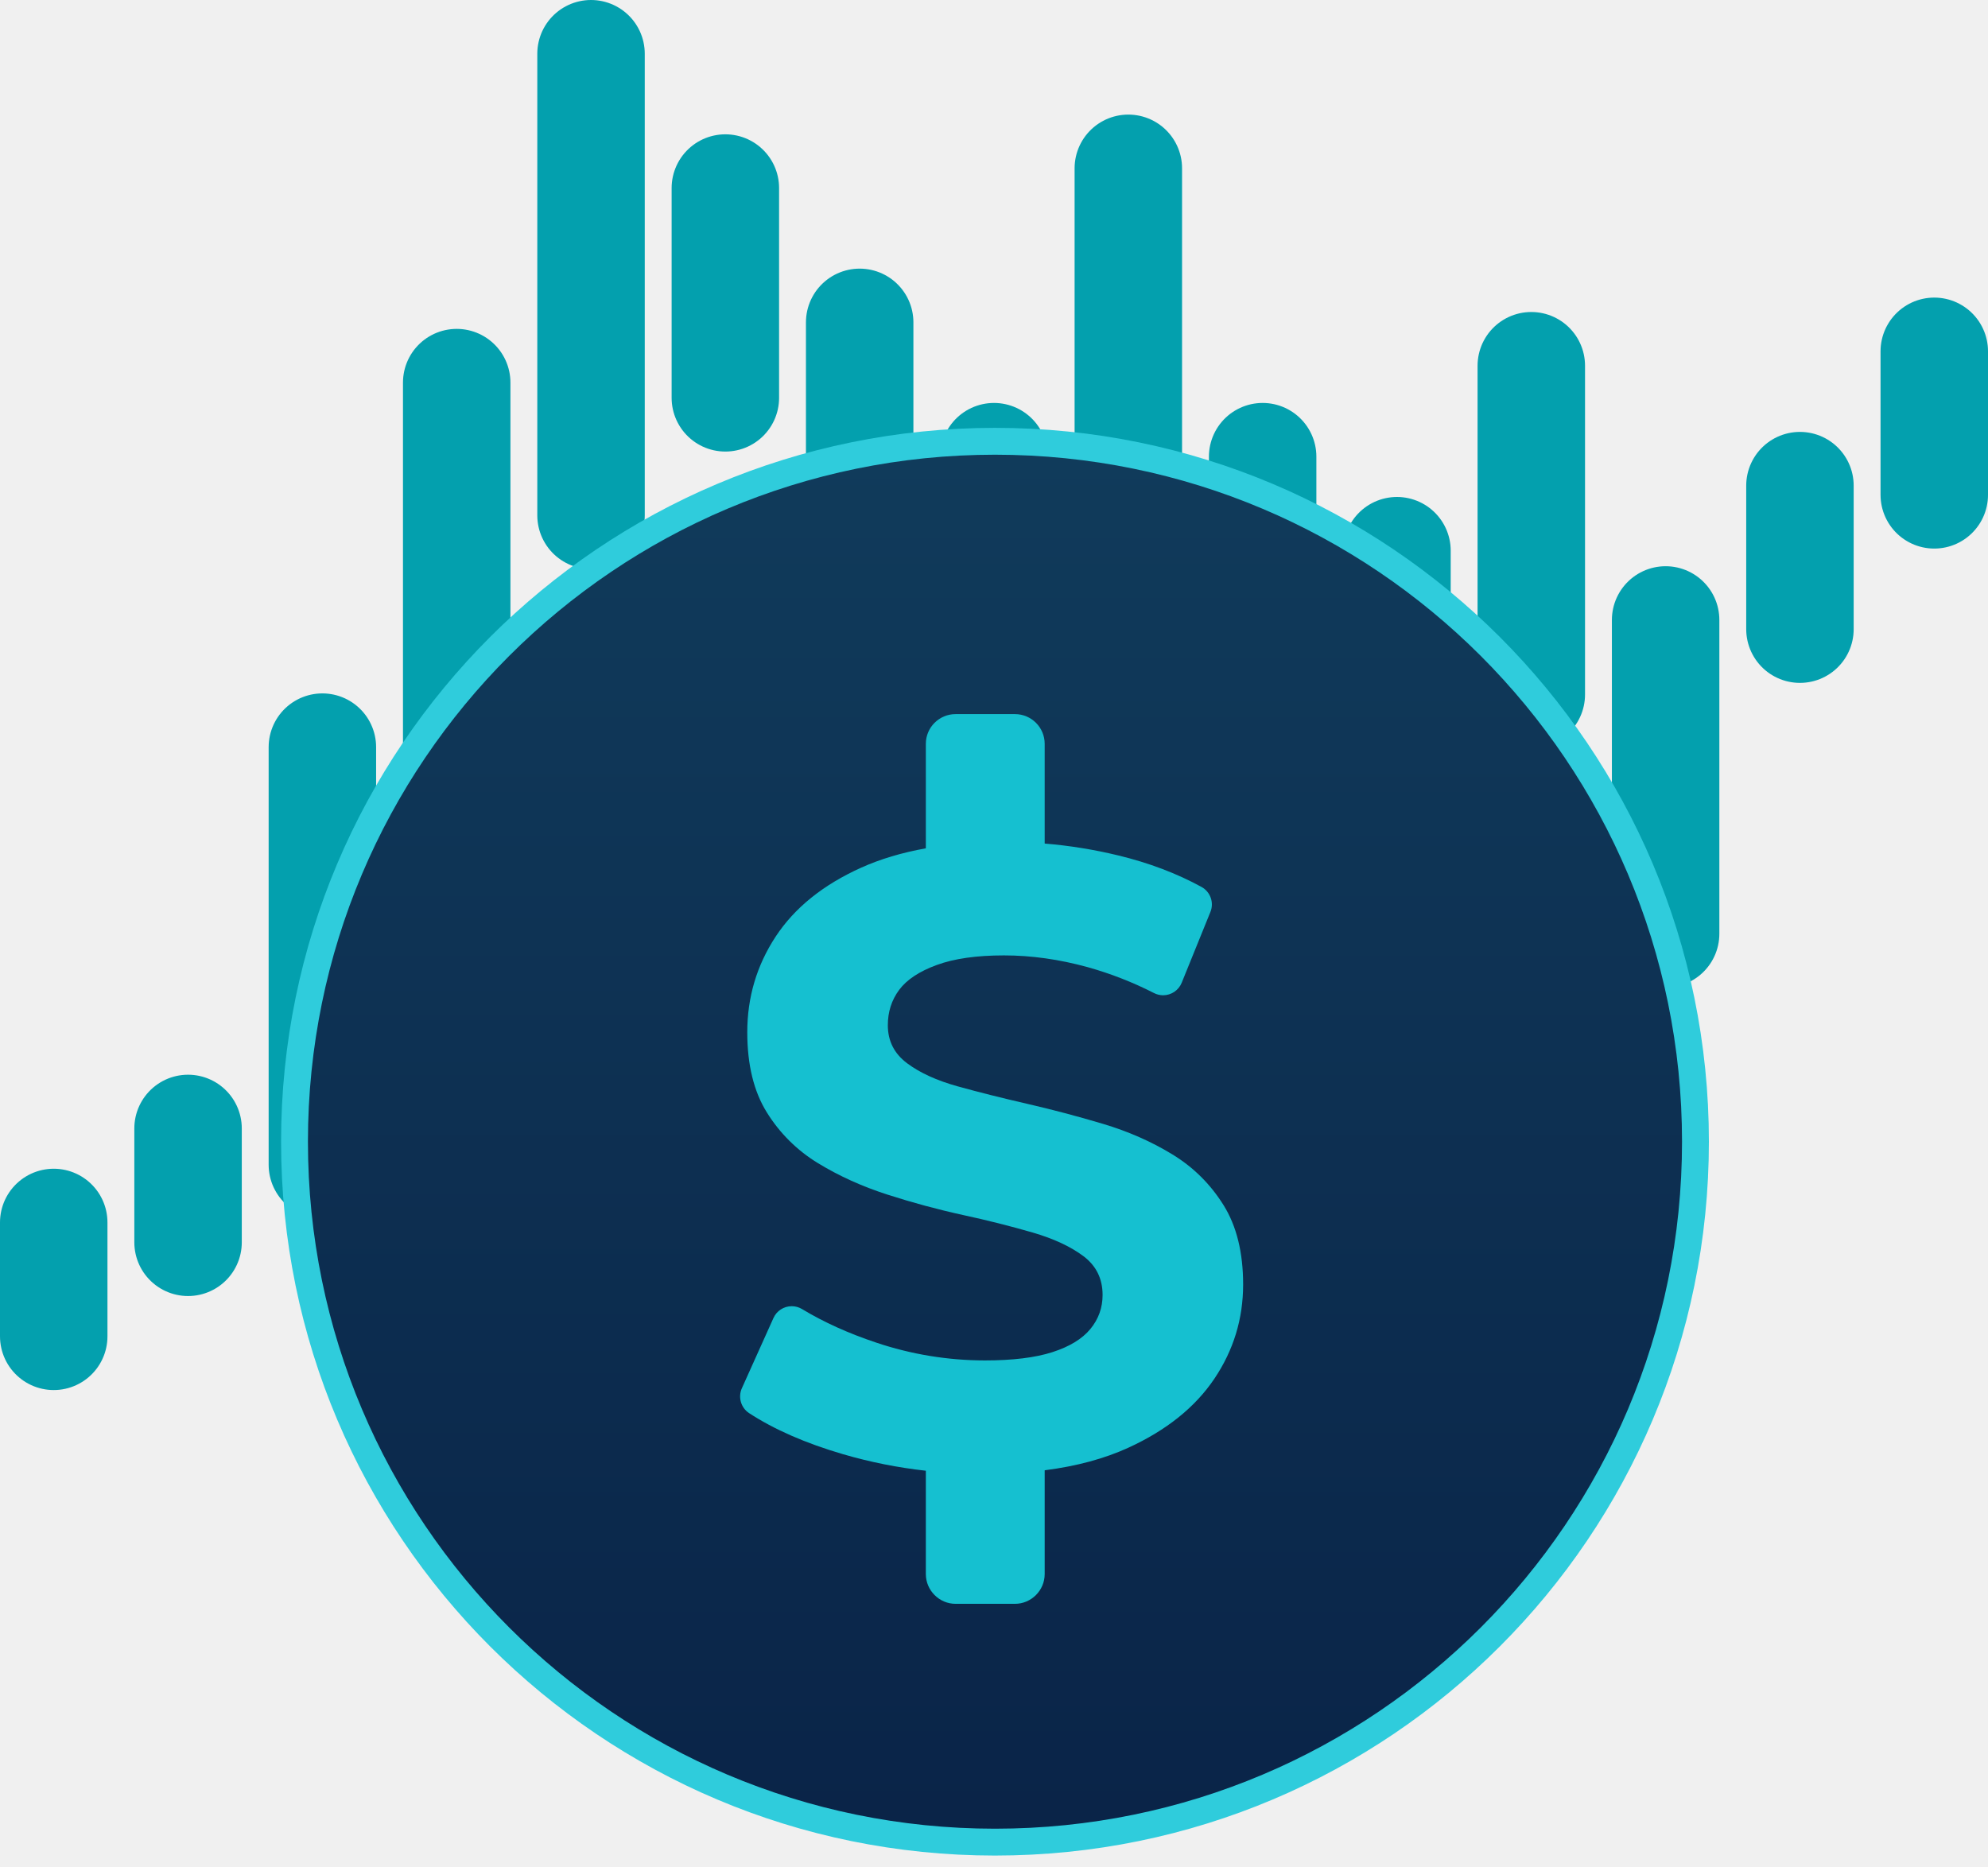
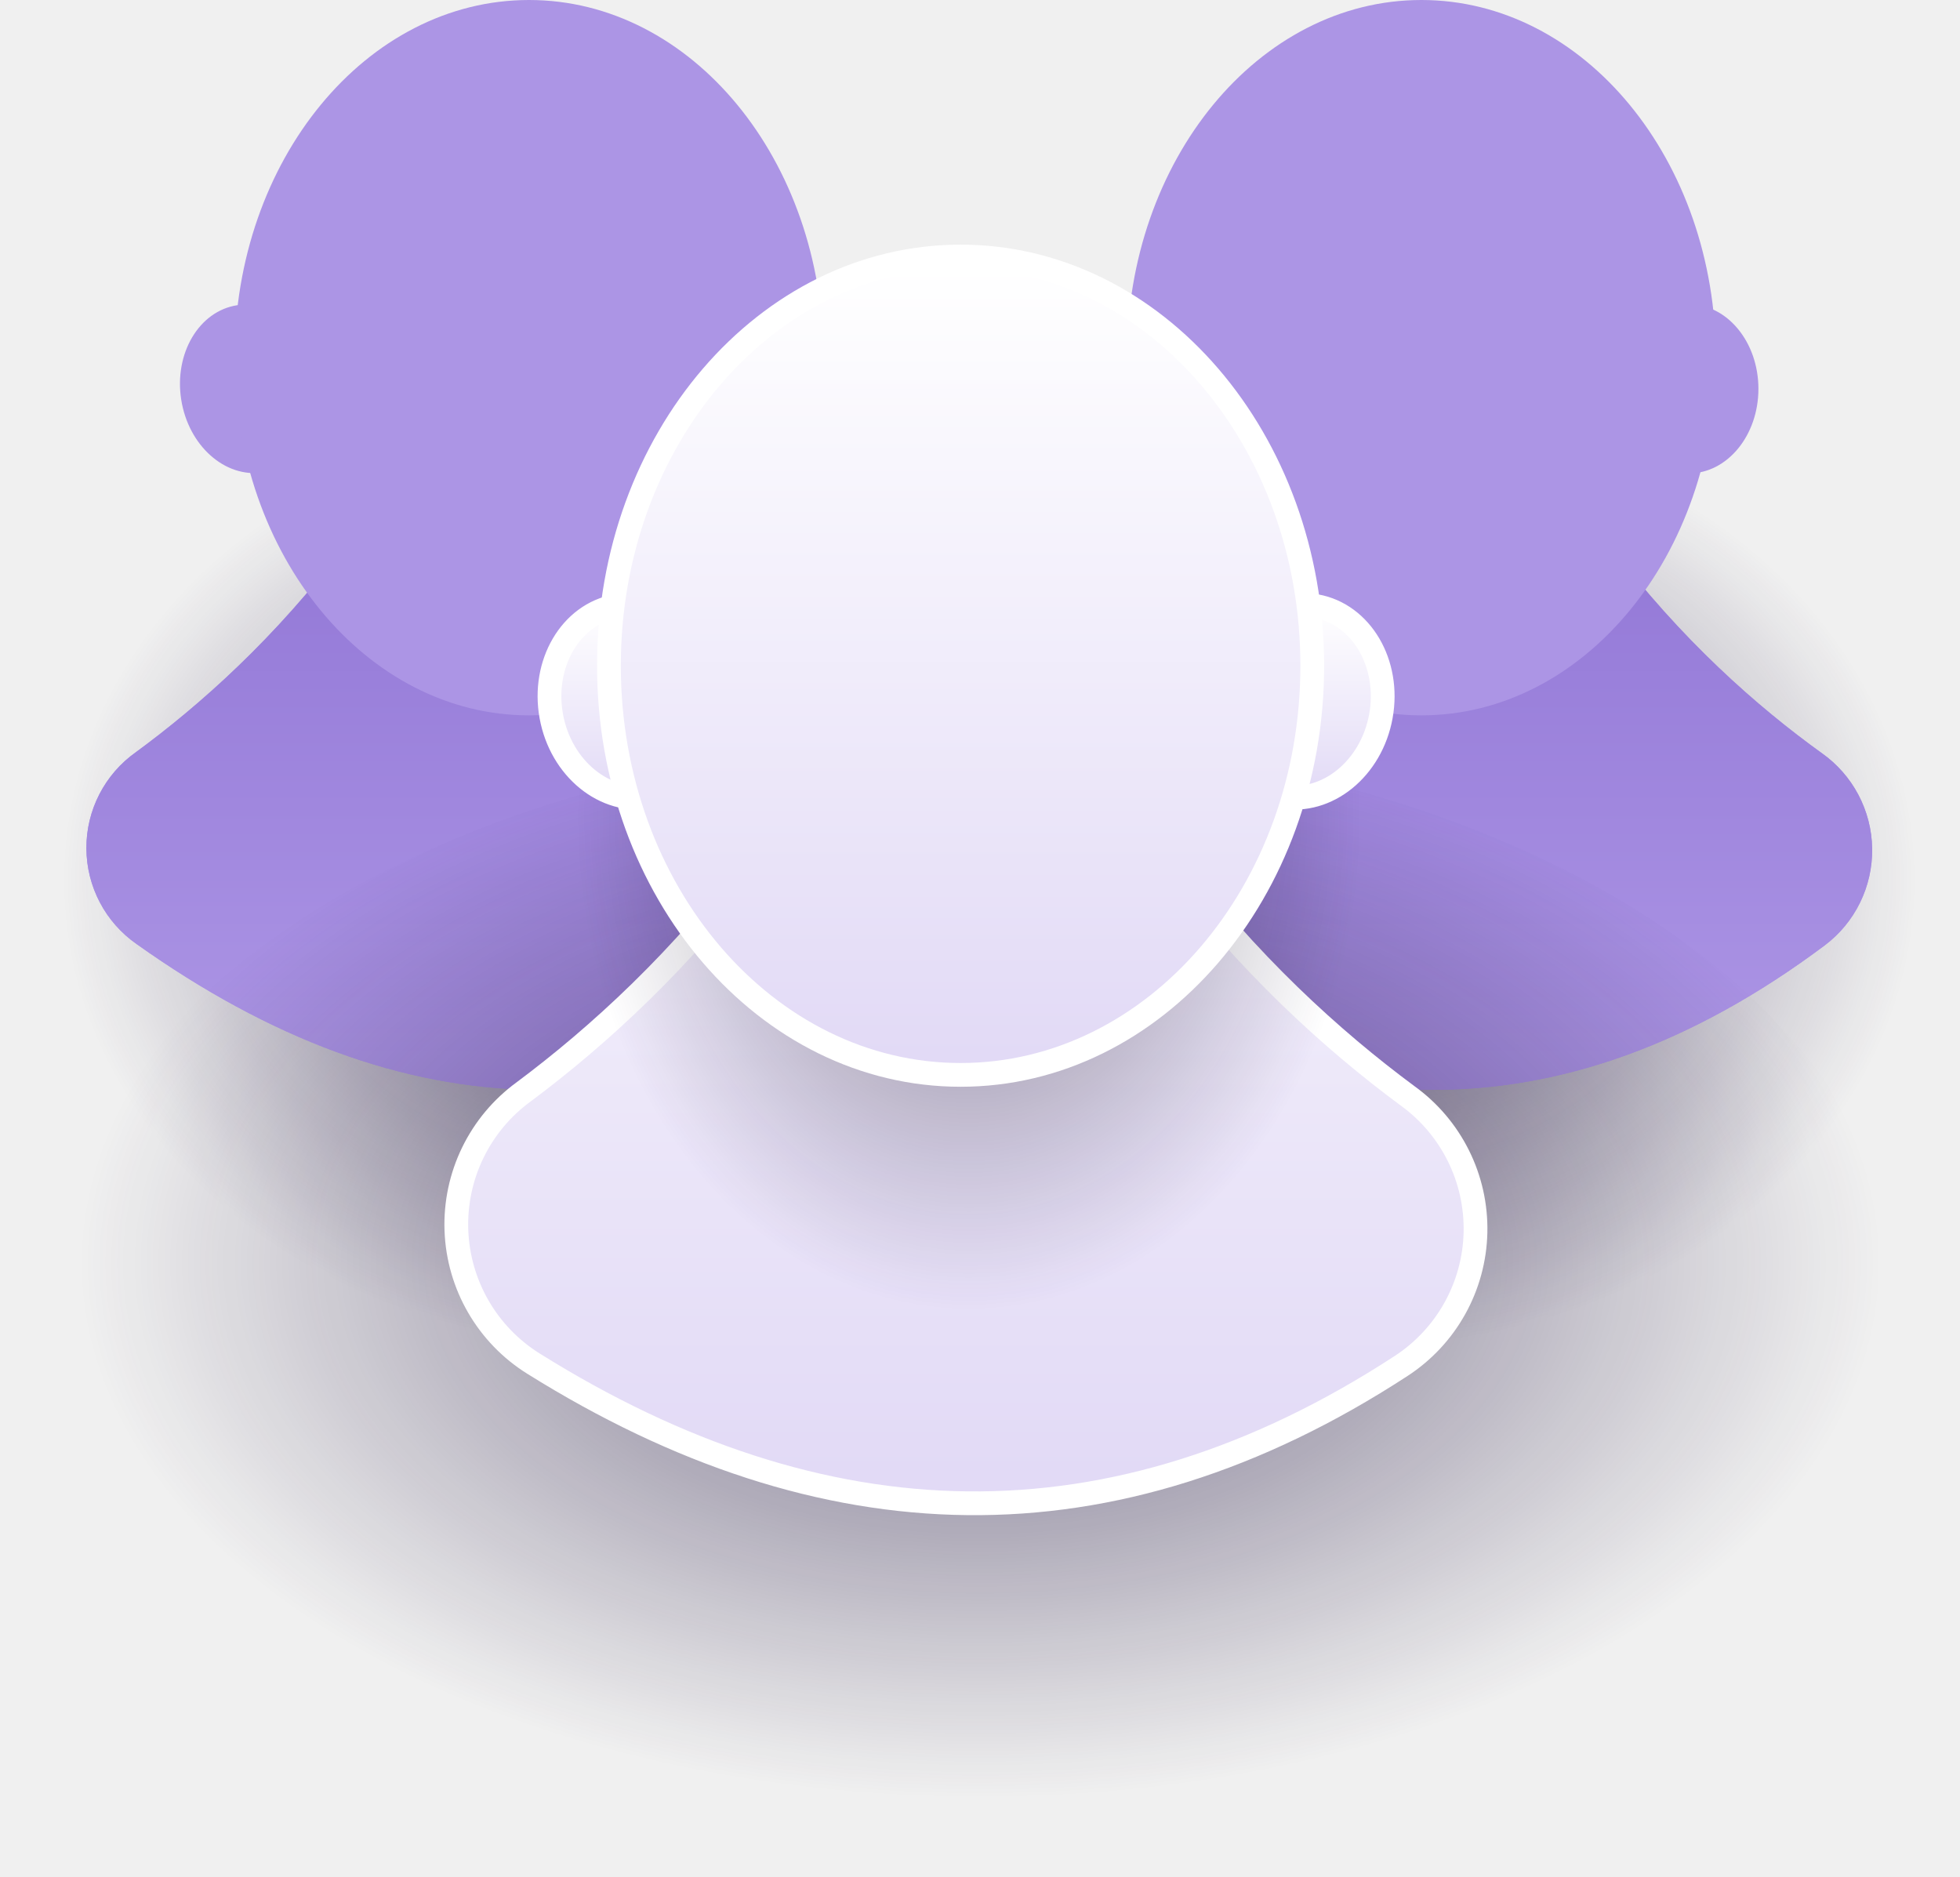
- <svg xmlns="http://www.w3.org/2000/svg" width="100%" height="100%" viewBox="0 0 148 139" version="1.1" xml:space="preserve" style="fill-rule:evenodd;clip-rule:evenodd;stroke-linecap:round;stroke-linejoin:round;stroke-miterlimit:1.5;">
-   <g transform="matrix(1,0,0,1,-1.707,0)">
-     <g id="lines1">
-       <path d="M15.707,84.014L15.707,92.492M35.707,28.486L35.707,57.777M55.707,14L55.707,29.619M75.707,34L75.707,49.619M95.707,34L95.707,53.643M115.707,27.229L115.707,51.707M135.707,36.156L135.707,46.842" style="fill:none;stroke:rgb(3,160,174);stroke-width:8px;" />
-     </g>
-     <g id="lines2">
-       <path d="M25.707,55.625L25.707,86.719M5.707,91.014L5.707,99.492M45.707,4L45.707,38.369M65.707,24L65.707,39.619M85.707,12.531L85.707,73.842M105.707,41L105.707,51.707M125.707,46.156L125.707,69.52M145.707,26.156L145.707,36.842" style="fill:none;stroke:rgb(3,160,174);stroke-width:8px;" />
-     </g>
-     <circle cx="75.78" cy="85.002" r="52.148" style="fill:url(#_Linear1);stroke:url(#_Linear2);stroke-width:2px;stroke-linecap:square;" />
-     <path d="M70.633,109.499C68.553,109.269 66.497,108.859 64.488,108.274C61.685,107.455 59.342,106.429 57.456,105.198C56.861,104.793 56.641,104.013 56.937,103.357C57.547,101.991 58.591,99.675 59.289,98.127C59.529,97.593 60.062,97.249 60.648,97.249C60.925,97.249 61.196,97.326 61.432,97.472C63.052,98.448 64.884,99.274 66.925,99.955C69.533,100.834 72.265,101.283 75.017,101.287C77.096,101.287 78.775,101.081 80.054,100.67C81.332,100.258 82.274,99.684 82.881,98.947C83.487,98.211 83.791,97.366 83.791,96.413C83.791,95.199 83.314,94.235 82.361,93.52C81.408,92.806 80.151,92.221 78.591,91.766C76.884,91.274 75.161,90.84 73.424,90.466C71.516,90.048 69.629,89.538 67.77,88.939C65.885,88.332 64.163,87.552 62.603,86.599C61.057,85.659 59.754,84.367 58.801,82.829C57.826,81.27 57.339,79.276 57.339,76.85C57.339,74.25 58.043,71.878 59.451,69.733C60.859,67.589 62.982,65.877 65.82,64.599C67.242,63.959 68.846,63.479 70.633,63.159L70.633,55.379C70.633,54.158 71.624,53.167 72.845,53.167L77.268,53.167C78.489,53.167 79.48,54.158 79.48,55.379L79.48,62.804C81.325,62.956 83.152,63.251 84.96,63.689C87.252,64.244 89.321,65.028 91.169,66.042C91.822,66.41 92.1,67.205 91.817,67.899C91.252,69.301 90.304,71.632 89.68,73.169C89.453,73.73 88.905,74.099 88.299,74.099C88.063,74.099 87.831,74.043 87.621,73.936C86.044,73.131 84.391,72.485 82.686,72.008C80.563,71.423 78.483,71.131 76.446,71.131C74.41,71.131 72.742,71.369 71.442,71.846C70.142,72.322 69.211,72.94 68.647,73.698C68.084,74.456 67.803,75.334 67.803,76.33C67.803,77.5 68.279,78.442 69.232,79.157C70.186,79.872 71.442,80.446 73.002,80.88C74.562,81.313 76.284,81.746 78.169,82.179C80.054,82.613 81.938,83.111 83.823,83.674C85.708,84.237 87.43,84.996 88.99,85.949C90.55,86.902 91.817,88.159 92.792,89.718C93.767,91.278 94.254,93.25 94.254,95.633C94.254,98.189 93.539,100.529 92.11,102.652C90.68,104.775 88.546,106.486 85.708,107.786C83.926,108.602 81.851,109.162 79.48,109.466L79.48,117.196C79.479,118.409 78.481,119.407 77.268,119.408L72.845,119.408C71.632,119.407 70.634,118.409 70.633,117.196L70.633,109.499Z" style="fill:rgb(21,192,208);" />
+ <svg xmlns="http://www.w3.org/2000/svg" viewBox="0 0 165 158" xml:space="preserve" style="fill-rule:evenodd;clip-rule:evenodd;stroke-linecap:round;stroke-linejoin:round;stroke-miterlimit:1.5">
+   <g id="person1">
+     <path d="M45.622,35.618c30.103,0 54.542,18.68 54.542,41.689c0,23.01 -24.439,41.69 -54.542,41.69c-30.103,0 -41.692,-18.744 -41.692,-41.753c0,-23.009 11.589,-41.626 41.692,-41.626Z" style="fill:url(#_Radial1);" />
+     <path d="M78.299,63.439c2.605,1.829 4.177,4.795 4.229,7.978c0.052,3.183 -1.422,6.198 -3.967,8.111c-22.346,16.745 -44.696,15.836 -67.046,-0.048c-2.644,-1.835 -4.228,-4.844 -4.242,-8.064c-0.015,-3.219 1.542,-6.242 4.171,-8.101c10.616,-7.784 25.846,-22.829 32.377,-48.625c0,0 0.314,-7.546 0.899,-4.207c0.585,-3.339 0.899,4.207 0.899,4.207c6.584,26.005 22.008,41.084 32.68,48.749Z" style="fill:#AC95E5" />
+     <path d="M78.299,63.439c2.605,1.829 4.177,4.795 4.229,7.978c0.052,3.183 -1.422,6.198 -3.967,8.111c-22.346,16.745 -44.696,15.836 -67.046,-0.048c-2.644,-1.835 -4.228,-4.844 -4.242,-8.064c-0.015,-3.219 1.542,-6.242 4.171,-8.101c10.616,-7.784 25.846,-22.829 32.377,-48.625c0,0 0.314,-7.546 0.899,-4.207c0.585,-3.339 0.899,4.207 0.899,4.207c6.584,26.005 22.008,41.084 32.68,48.749Z" style="fill:url(#_Linear2);" />
+     <path d="M19.95,25.696c3.197,-0.498 6.284,2.249 6.889,6.132c0.605,3.883 -1.499,7.44 -4.696,7.939c-3.197,0.498 -6.283,-2.25 -6.889,-6.133c-0.605,-3.882 1.499,-7.439 4.696,-7.938Z" style="fill:#AC95E5;" />
+     <ellipse cx="44.537" cy="30.109" rx="24.79" ry="30.109" style="fill:#AC95E5;" />
+   </g>
+   <g id="person2">
+     <path d="M120.743,35.618c30.103,0 41.214,18.68 41.214,41.689c0,23.01 -11.111,41.69 -41.214,41.69c-30.103,0 -54.542,-18.68 -54.542,-41.69c0,-23.009 24.439,-41.689 54.542,-41.689Z" style="fill:url(#_Radial3);" />
+     <path d="M153.353,63.39c2.621,1.844 4.202,4.832 4.251,8.037c0.049,3.204 -1.439,6.239 -4.003,8.162c-22.29,16.661 -44.584,15.758 -66.878,-0.047c-2.666,-1.844 -4.264,-4.873 -4.282,-8.114c-0.018,-3.242 1.547,-6.288 4.192,-8.162c10.613,-7.799 25.792,-22.835 32.309,-48.576c0,0 0.314,-7.546 0.899,-4.207c0.585,-3.339 0.899,4.207 0.899,4.207c6.57,25.951 21.943,41.021 32.613,48.7Z" style="fill:#AC95E5" />
+     <path d="M153.353,63.39c2.621,1.844 4.202,4.832 4.251,8.037c0.049,3.204 -1.439,6.239 -4.003,8.162c-22.29,16.661 -44.584,15.758 -66.878,-0.047c-2.666,-1.844 -4.264,-4.873 -4.282,-8.114c-0.018,-3.242 1.547,-6.288 4.192,-8.162c10.613,-7.799 25.792,-22.835 32.309,-48.576c0,0 0.314,-7.546 0.899,-4.207c0.585,-3.339 0.899,4.207 0.899,4.207c6.57,25.951 21.943,41.021 32.613,48.7Z" style="fill:url(#_Linear4);" />
+     <ellipse cx="142.168" cy="32.731" rx="5.862" ry="7.12" style="fill:#AC95E5;" />
+     <ellipse cx="119.658" cy="30.109" rx="24.79" ry="30.109" style="fill:#AC95E5;" />
+   </g>
+   <g id="person3">
+     <ellipse cx="82.163" cy="110.033" rx="77.933" ry="47.694" style="fill:url(#_Radial5);" />
+     <path d="M118.476,92.233c3.696,2.658 5.842,6.969 5.736,11.521c-0.107,4.552 -2.453,8.757 -6.27,11.239c-24.333,15.855 -48.677,15.01 -73.021,-0.197c-3.899,-2.43 -6.335,-6.639 -6.5,-11.231c-0.164,-4.591 1.964,-8.964 5.68,-11.667c12.484,-9.313 28.672,-26.109 35.911,-53.5c0,0 0.375,-8.633 1.074,-4.813c0.698,-3.82 1.073,4.813 1.073,4.813c7.321,27.701 23.794,44.565 36.317,53.835Z" style="fill:url(#_Linear6);stroke:white;stroke-width:2px;" />
+     <ellipse cx="81.403" cy="72.154" rx="33.499" ry="43.778" style="fill:url(#_Radial7);" />
+     <path d="M51.846,51.023c3.801,-0.69 7.539,2.342 8.341,6.766c0.802,4.423 -1.633,8.574 -5.435,9.264c-3.802,0.689 -7.54,-2.343 -8.342,-6.766c-0.802,-4.424 1.634,-8.575 5.436,-9.264Z" style="fill:url(#_Linear8);stroke:white;stroke-width:2px;" />
+     <path d="M110.804,51.021c3.803,0.685 6.243,4.833 5.446,9.258c-0.798,4.424 -4.532,7.46 -8.335,6.775c-3.802,-0.685 -6.242,-4.833 -5.445,-9.258c0.797,-4.424 4.531,-7.46 8.334,-6.775Z" style="fill:url(#_Linear9);stroke:white;stroke-width:2px;" />
+     <ellipse cx="80.867" cy="56.038" rx="29.604" ry="34.445" style="fill:url(#_Linear10);stroke:white;stroke-width:2px;" />
  </g>
  <defs>
-     <linearGradient id="_Linear1" x1="0" y1="0" x2="1" y2="0" gradientUnits="userSpaceOnUse" gradientTransform="matrix(-3.86521e-14,100.957,-100.957,-3.86521e-14,82.065,34.011)">
-       <stop offset="0" style="stop-color:rgb(16,59,91);stop-opacity:1" />
-       <stop offset="1" style="stop-color:rgb(10,36,72);stop-opacity:1" />
+     <radialGradient id="_Radial1" cx="0" cy="0" r="1" gradientUnits="userSpaceOnUse" gradientTransform="matrix(-47.2623,0,0,-39.444,52.2711,74.0608)">
+       <stop offset="0" style="stop-color:#16073A;stop-opacity:0.6" />
+       <stop offset="1" style="stop-color:#20133E;stop-opacity:0" />
+     </radialGradient>
+     <linearGradient id="_Linear2" x1="0" y1="0" x2="1" y2="0" gradientUnits="userSpaceOnUse" gradientTransform="matrix(3.98459e-15,65.0732,-65.0732,3.98459e-15,44.4396,23.9149)">
+       <stop offset="0" style="stop-color:#876AD0;stop-opacity:1" />
+       <stop offset="1" style="stop-color:#AC95E5;stop-opacity:1" />
    </linearGradient>
-     <linearGradient id="_Linear2" x1="0" y1="0" x2="1" y2="0" gradientUnits="userSpaceOnUse" gradientTransform="matrix(104.296,0,0,104.296,23.632,85.002)">
-       <stop offset="0" style="stop-color:rgb(47,204,220);stop-opacity:1" />
-       <stop offset="1" style="stop-color:rgb(47,204,220);stop-opacity:1" />
+     <radialGradient id="_Radial3" cx="0" cy="0" r="1" gradientUnits="userSpaceOnUse" gradientTransform="matrix(-47.0275,0,0,-39.444,114.302,74.0608)">
+       <stop offset="0" style="stop-color:#16073A;stop-opacity:0.6" />
+       <stop offset="1" style="stop-color:#20133E;stop-opacity:0" />
+     </radialGradient>
+     <linearGradient id="_Linear4" x1="0" y1="0" x2="1" y2="0" gradientUnits="userSpaceOnUse" gradientTransform="matrix(3.97971e-15,65.0735,-64.9936,3.9846e-15,119.562,23.915)">
+       <stop offset="0" style="stop-color:#876AD0;stop-opacity:1" />
+       <stop offset="1" style="stop-color:#AC95E5;stop-opacity:1" />
+     </linearGradient>
+     <radialGradient id="_Radial5" cx="0" cy="0" r="1" gradientUnits="userSpaceOnUse" gradientTransform="matrix(-76.5487,0,0,-45.1251,82.526,106.319)">
+       <stop offset="0" style="stop-color:#16073A;stop-opacity:0.6" />
+       <stop offset="1" style="stop-color:#20133E;stop-opacity:0" />
+     </radialGradient>
+     <linearGradient id="_Linear6" x1="0" y1="0" x2="1" y2="0" gradientUnits="userSpaceOnUse" gradientTransform="matrix(-3.17988e-14,90.9291,-83.0566,-3.48128e-14,86.4846,33.6517)">
+       <stop offset="0" style="stop-color:white;stop-opacity:1" />
+       <stop offset="1" style="stop-color:#E2DAF6;stop-opacity:1" />
+     </linearGradient>
+     <radialGradient id="_Radial7" cx="0" cy="0" r="1" gradientUnits="userSpaceOnUse" gradientTransform="matrix(-32.9039,0,0,-41.42,81.559,68.7446)">
+       <stop offset="0" style="stop-color:#000;stop-opacity:0.5" />
+       <stop offset="1" style="stop-color:#20133E;stop-opacity:0" />
+     </radialGradient>
+     <linearGradient id="_Linear8" x1="0" y1="0" x2="1" y2="0" gradientUnits="userSpaceOnUse" gradientTransform="matrix(-5.21898e-15,15.706,-13.6317,-6.01317e-15,54.1472,51.1051)">
+       <stop offset="0" style="stop-color:white;stop-opacity:1" />
+       <stop offset="1" style="stop-color:#E2DAF6;stop-opacity:1" />
+     </linearGradient>
+     <linearGradient id="_Linear9" x1="0" y1="0" x2="1" y2="0" gradientUnits="userSpaceOnUse" gradientTransform="matrix(-5.21869e-15,15.7065,-13.6309,-6.01334e-15,110.209,51.1045)">
+       <stop offset="0" style="stop-color:white;stop-opacity:1" />
+       <stop offset="1" style="stop-color:#E2DAF6;stop-opacity:1" />
+     </linearGradient>
+     <linearGradient id="_Linear10" x1="0" y1="0" x2="1" y2="0" gradientUnits="userSpaceOnUse" gradientTransform="matrix(-2.19425e-14,66.6845,-57.3125,-2.55306e-14,84.4349,22.3572)">
+       <stop offset="0" style="stop-color:white;stop-opacity:1" />
+       <stop offset="1" style="stop-color:#E2DAF6;stop-opacity:1" />
    </linearGradient>
  </defs>
+   <style type="text/css">
+         #person1,
+         #person2,
+         #person3 {
+             transform-box: fill-box;
+             transform-origin: center;
+         }
+         #person1,
+         #person2,
+         #person3 {
+             transform: translateX(0);
+             transition: 0.5s ease-in;
+         }
+         svg:hover #person1 {
+             transform: translateX(10px);
+         }
+         svg:hover #person2 {
+             transform: translateX(-10px);
+         }
+         svg:hover #person3 {
+             transform: scale(0.95);
+         }
+     </style>
</svg>
